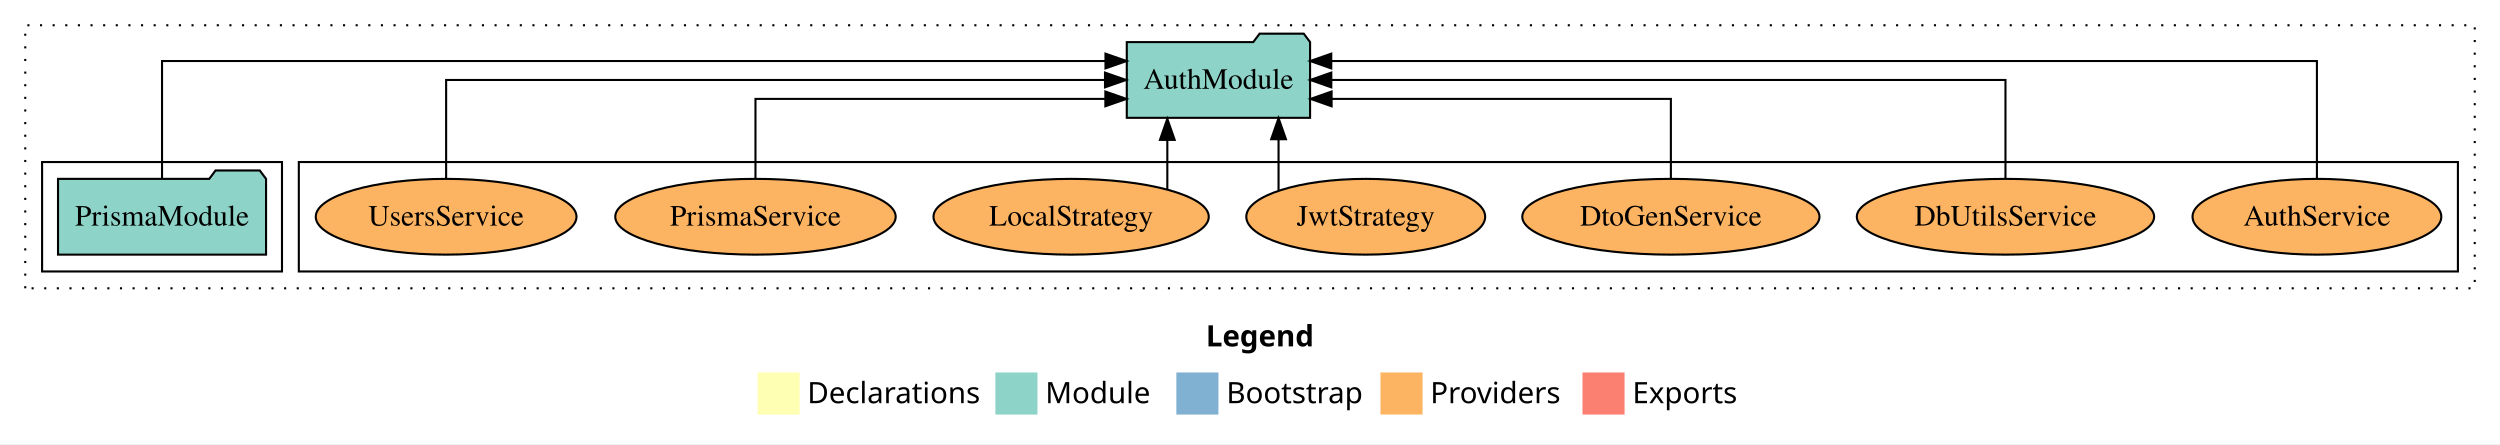
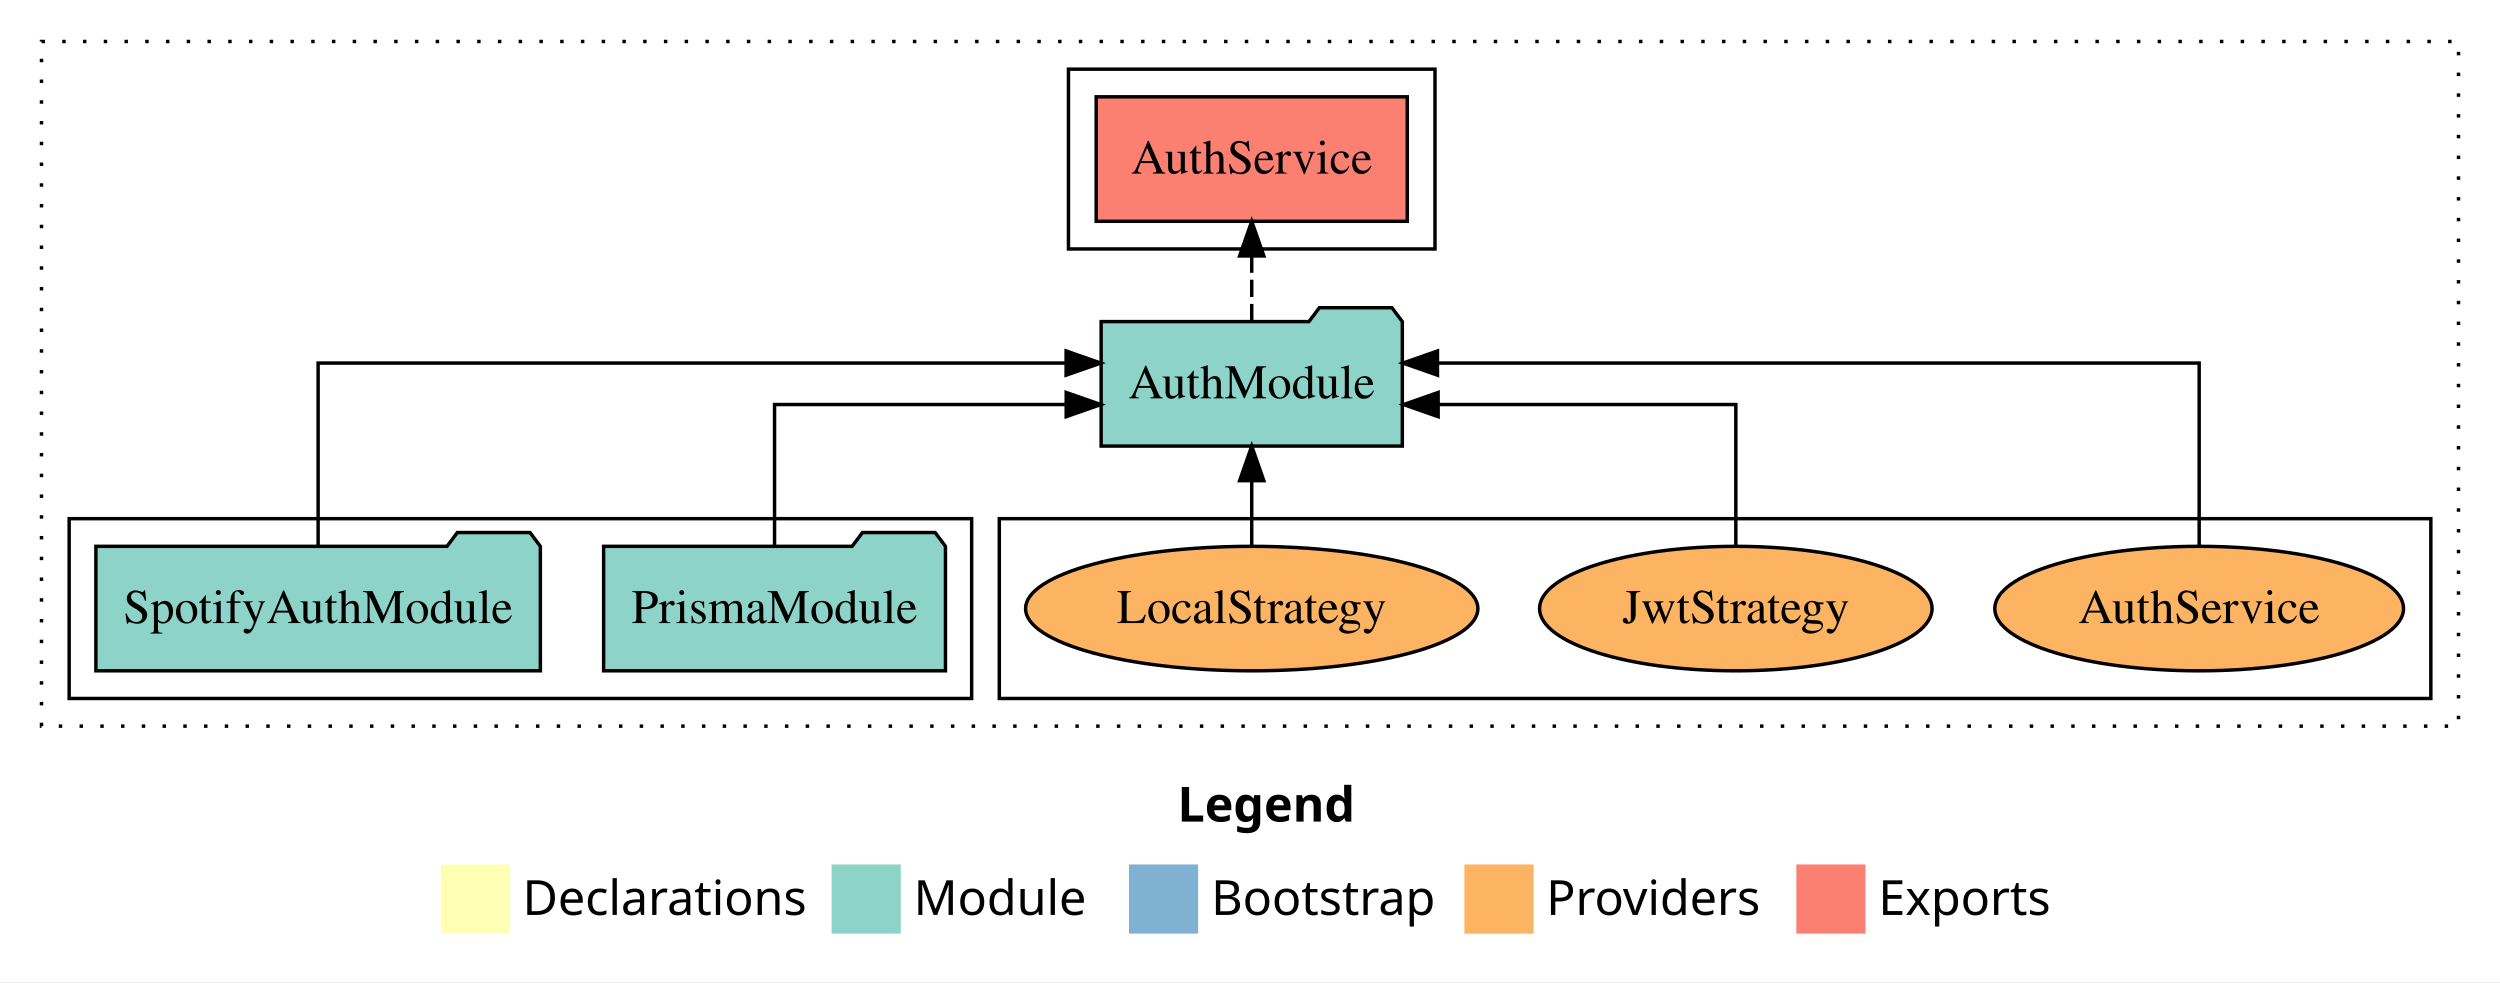
- <svg xmlns="http://www.w3.org/2000/svg" width="1188pt" height="211pt" viewBox="0.00 0.00 1188.00 211.00">
-   <g id="graph0" class="graph" transform="scale(1 1) rotate(0) translate(4 207)">
-     <polygon fill="white" stroke="transparent" points="-4,4 -4,-207 1184,-207 1184,4 -4,4" />
-     <text text-anchor="start" x="569.01" y="-42.4" font-family="Times-12" font-weight="bold" font-size="14.00">Legend</text>
-     <polygon fill="#ffffb3" stroke="transparent" points="356,-10 356,-30 376,-30 376,-10 356,-10" />
-     <text text-anchor="start" x="379.63" y="-15.4" font-family="Times-12" font-size="14.00">  Declarations</text>
-     <polygon fill="#8dd3c7" stroke="transparent" points="469,-10 469,-30 489,-30 489,-10 469,-10" />
-     <text text-anchor="start" x="492.73" y="-15.4" font-family="Times-12" font-size="14.00">  Module</text>
-     <polygon fill="#80b1d3" stroke="transparent" points="555,-10 555,-30 575,-30 575,-10 555,-10" />
-     <text text-anchor="start" x="578.78" y="-15.4" font-family="Times-12" font-size="14.00">  Bootstrap</text>
-     <polygon fill="#fdb462" stroke="transparent" points="652,-10 652,-30 672,-30 672,-10 652,-10" />
-     <text text-anchor="start" x="675.67" y="-15.4" font-family="Times-12" font-size="14.00">  Providers</text>
-     <polygon fill="#fb8072" stroke="transparent" points="748,-10 748,-30 768,-30 768,-10 748,-10" />
-     <text text-anchor="start" x="771.73" y="-15.4" font-family="Times-12" font-size="14.00">  Exports</text>
+ <svg xmlns="http://www.w3.org/2000/svg" width="723pt" height="284pt" viewBox="0.00 0.00 723.00 284.00">
+   <g id="graph0" class="graph" transform="scale(1 1) rotate(0) translate(4 280)">
+     <polygon fill="white" stroke="transparent" points="-4,4 -4,-280 719,-280 719,4 -4,4" />
+     <text text-anchor="start" x="336.51" y="-42.4" font-family="Times-12" font-weight="bold" font-size="14.00">Legend</text>
+     <polygon fill="#ffffb3" stroke="transparent" points="123.5,-10 123.5,-30 143.5,-30 143.5,-10 123.5,-10" />
+     <text text-anchor="start" x="147.13" y="-15.4" font-family="Times-12" font-size="14.00">  Declarations</text>
+     <polygon fill="#8dd3c7" stroke="transparent" points="236.5,-10 236.5,-30 256.5,-30 256.5,-10 236.5,-10" />
+     <text text-anchor="start" x="260.23" y="-15.4" font-family="Times-12" font-size="14.00">  Module</text>
+     <polygon fill="#80b1d3" stroke="transparent" points="322.5,-10 322.5,-30 342.5,-30 342.5,-10 322.5,-10" />
+     <text text-anchor="start" x="346.28" y="-15.4" font-family="Times-12" font-size="14.00">  Bootstrap</text>
+     <polygon fill="#fdb462" stroke="transparent" points="419.5,-10 419.5,-30 439.5,-30 439.5,-10 419.5,-10" />
+     <text text-anchor="start" x="443.17" y="-15.4" font-family="Times-12" font-size="14.00">  Providers</text>
+     <polygon fill="#fb8072" stroke="transparent" points="515.5,-10 515.5,-30 535.5,-30 535.5,-10 515.5,-10" />
+     <text text-anchor="start" x="539.23" y="-15.4" font-family="Times-12" font-size="14.00">  Exports</text>
    <g id="clust1" class="cluster">
-       <polygon fill="none" stroke="black" stroke-dasharray="1,5" points="8,-70 8,-195 1172,-195 1172,-70 8,-70" />
+       <polygon fill="none" stroke="black" stroke-dasharray="1,5" points="8,-70 8,-268 707,-268 707,-70 8,-70" />
    </g>
    <g id="clust6" class="cluster">
-       <polygon fill="none" stroke="black" points="138,-78 138,-130 1164,-130 1164,-78 138,-78" />
+       <polygon fill="none" stroke="black" points="285,-78 285,-130 699,-130 699,-78 285,-78" />
    </g>
    <g id="clust3" class="cluster">
-       <polygon fill="none" stroke="black" points="16,-78 16,-130 130,-130 130,-78 16,-78" />
+       <polygon fill="none" stroke="black" points="16,-78 16,-130 277,-130 277,-78 16,-78" />
+     </g>
+     <g id="clust4" class="cluster">
+       <polygon fill="none" stroke="black" points="305,-208 305,-260 411,-260 411,-208 305,-208" />
    </g>
    <g id="node1" class="node">
-       <polygon fill="#8dd3c7" stroke="black" points="122.43,-122 119.43,-126 98.43,-126 95.43,-122 23.57,-122 23.57,-86 122.43,-86 122.43,-122" />
-       <text text-anchor="middle" x="73" y="-99.8" font-family="Times,serif" font-size="14.00">PrismaModule</text>
+       <polygon fill="#8dd3c7" stroke="black" points="269.43,-122 266.43,-126 245.43,-126 242.43,-122 170.57,-122 170.57,-86 269.43,-86 269.43,-122" />
+       <text text-anchor="middle" x="220" y="-99.8" font-family="Times,serif" font-size="14.00">PrismaModule</text>
+     </g>
+     <g id="node3" class="node">
+       <polygon fill="#8dd3c7" stroke="black" points="401.55,-187 398.55,-191 377.55,-191 374.55,-187 314.45,-187 314.45,-151 401.55,-151 401.55,-187" />
+       <text text-anchor="middle" x="358" y="-164.8" font-family="Times,serif" font-size="14.00">AuthModule</text>
+     </g>
+     <g id="edge1" class="edge">
+       <path fill="none" stroke="black" d="M220,-122.02C220,-139.37 220,-163 220,-163 220,-163 304.34,-163 304.34,-163" />
+       <polygon fill="black" stroke="black" points="304.34,-166.5 314.34,-163 304.34,-159.5 304.34,-166.5" />
    </g>
    <g id="node2" class="node">
-       <polygon fill="#8dd3c7" stroke="black" points="618.55,-187 615.55,-191 594.55,-191 591.55,-187 531.45,-187 531.45,-151 618.55,-151 618.55,-187" />
-       <text text-anchor="middle" x="575" y="-164.8" font-family="Times,serif" font-size="14.00">AuthModule</text>
-     </g>
-     <g id="edge1" class="edge">
-       <path fill="none" stroke="black" d="M73,-122.29C73,-144.21 73,-178 73,-178 73,-178 521.33,-178 521.33,-178" />
-       <polygon fill="black" stroke="black" points="521.33,-181.5 531.33,-178 521.33,-174.5 521.33,-181.5" />
-     </g>
-     <g id="node3" class="node">
-       <ellipse fill="#fdb462" stroke="black" cx="1097" cy="-104" rx="59.11" ry="18" />
-       <text text-anchor="middle" x="1097" y="-99.8" font-family="Times,serif" font-size="14.00">AuthService</text>
+       <polygon fill="#8dd3c7" stroke="black" points="152.27,-122 149.27,-126 128.27,-126 125.27,-122 23.73,-122 23.73,-86 152.27,-86 152.27,-122" />
+       <text text-anchor="middle" x="88" y="-99.8" font-family="Times,serif" font-size="14.00">SpotifyAuthModule</text>
    </g>
    <g id="edge2" class="edge">
-       <path fill="none" stroke="black" d="M1097,-122.29C1097,-144.21 1097,-178 1097,-178 1097,-178 628.61,-178 628.61,-178" />
-       <polygon fill="black" stroke="black" points="628.61,-174.5 618.61,-178 628.61,-181.5 628.61,-174.5" />
+       <path fill="none" stroke="black" d="M88,-122.28C88,-143.32 88,-175 88,-175 88,-175 304.32,-175 304.32,-175" />
+       <polygon fill="black" stroke="black" points="304.32,-178.5 314.32,-175 304.32,-171.5 304.32,-178.5" />
    </g>
    <g id="node4" class="node">
-       <ellipse fill="#fdb462" stroke="black" cx="949" cy="-104" rx="70.64" ry="18" />
-       <text text-anchor="middle" x="949" y="-99.8" font-family="Times,serif" font-size="14.00">DbUtilsService</text>
+       <polygon fill="#fb8072" stroke="black" points="402.98,-252 313.02,-252 313.02,-216 402.98,-216 402.98,-252" />
+       <text text-anchor="middle" x="358" y="-229.8" font-family="Times,serif" font-size="14.00">AuthService </text>
    </g>
    <g id="edge3" class="edge">
-       <path fill="none" stroke="black" d="M949,-122.11C949,-141.34 949,-169 949,-169 949,-169 628.63,-169 628.63,-169" />
-       <polygon fill="black" stroke="black" points="628.63,-165.5 618.63,-169 628.63,-172.5 628.63,-165.5" />
+       <path fill="none" stroke="black" stroke-dasharray="5,2" d="M358,-187.11C358,-187.11 358,-205.99 358,-205.99" />
+       <polygon fill="black" stroke="black" points="354.5,-205.99 358,-215.99 361.5,-205.99 354.5,-205.99" />
    </g>
    <g id="node5" class="node">
-       <ellipse fill="#fdb462" stroke="black" cx="790" cy="-104" rx="70.62" ry="18" />
-       <text text-anchor="middle" x="790" y="-99.8" font-family="Times,serif" font-size="14.00">DtoGenService</text>
+       <ellipse fill="#fdb462" stroke="black" cx="632" cy="-104" rx="59.11" ry="18" />
+       <text text-anchor="middle" x="632" y="-99.8" font-family="Times,serif" font-size="14.00">AuthService</text>
    </g>
    <g id="edge4" class="edge">
-       <path fill="none" stroke="black" d="M790,-122.03C790,-138.4 790,-160 790,-160 790,-160 628.77,-160 628.77,-160" />
-       <polygon fill="black" stroke="black" points="628.77,-156.5 618.77,-160 628.77,-163.5 628.77,-156.5" />
+       <path fill="none" stroke="black" d="M632,-122.28C632,-143.32 632,-175 632,-175 632,-175 411.72,-175 411.72,-175" />
+       <polygon fill="black" stroke="black" points="411.72,-171.5 401.72,-175 411.72,-178.5 411.72,-171.5" />
    </g>
    <g id="node6" class="node">
-       <ellipse fill="#fdb462" stroke="black" cx="645" cy="-104" rx="56.76" ry="18" />
-       <text text-anchor="middle" x="645" y="-99.8" font-family="Times,serif" font-size="14.00">JwtStrategy</text>
+       <ellipse fill="#fdb462" stroke="black" cx="498" cy="-104" rx="56.76" ry="18" />
+       <text text-anchor="middle" x="498" y="-99.8" font-family="Times,serif" font-size="14.00">JwtStrategy</text>
    </g>
    <g id="edge5" class="edge">
-       <path fill="none" stroke="black" d="M603.57,-116.53C603.57,-116.53 603.57,-140.85 603.57,-140.85" />
-       <polygon fill="black" stroke="black" points="600.07,-140.85 603.57,-150.85 607.07,-140.85 600.07,-140.85" />
+       <path fill="none" stroke="black" d="M498,-122.02C498,-139.37 498,-163 498,-163 498,-163 411.91,-163 411.91,-163" />
+       <polygon fill="black" stroke="black" points="411.91,-159.5 401.91,-163 411.91,-166.5 411.91,-159.5" />
    </g>
    <g id="node7" class="node">
-       <ellipse fill="#fdb462" stroke="black" cx="505" cy="-104" rx="65.41" ry="18" />
-       <text text-anchor="middle" x="505" y="-99.8" font-family="Times,serif" font-size="14.00">LocalStrategy</text>
+       <ellipse fill="#fdb462" stroke="black" cx="358" cy="-104" rx="65.41" ry="18" />
+       <text text-anchor="middle" x="358" y="-99.8" font-family="Times,serif" font-size="14.00">LocalStrategy</text>
    </g>
    <g id="edge6" class="edge">
-       <path fill="none" stroke="black" d="M550.71,-116.84C550.71,-116.84 550.71,-140.52 550.71,-140.52" />
-       <polygon fill="black" stroke="black" points="547.21,-140.52 550.71,-150.52 554.21,-140.52 547.21,-140.52" />
-     </g>
-     <g id="node8" class="node">
-       <ellipse fill="#fdb462" stroke="black" cx="355" cy="-104" rx="66.63" ry="18" />
-       <text text-anchor="middle" x="355" y="-99.8" font-family="Times,serif" font-size="14.00">PrismaService</text>
-     </g>
-     <g id="edge7" class="edge">
-       <path fill="none" stroke="black" d="M355,-122.03C355,-138.4 355,-160 355,-160 355,-160 521.27,-160 521.27,-160" />
-       <polygon fill="black" stroke="black" points="521.27,-163.5 531.27,-160 521.27,-156.5 521.27,-163.5" />
-     </g>
-     <g id="node9" class="node">
-       <ellipse fill="#fdb462" stroke="black" cx="208" cy="-104" rx="61.95" ry="18" />
-       <text text-anchor="middle" x="208" y="-99.8" font-family="Times,serif" font-size="14.00">UsersService</text>
-     </g>
-     <g id="edge8" class="edge">
-       <path fill="none" stroke="black" d="M208,-122.11C208,-141.34 208,-169 208,-169 208,-169 521.1,-169 521.1,-169" />
-       <polygon fill="black" stroke="black" points="521.1,-172.5 531.1,-169 521.1,-165.5 521.1,-172.5" />
+       <path fill="none" stroke="black" d="M358,-122.11C358,-122.11 358,-140.99 358,-140.99" />
+       <polygon fill="black" stroke="black" points="354.5,-140.99 358,-150.99 361.5,-140.99 354.5,-140.99" />
    </g>
  </g>
</svg>
